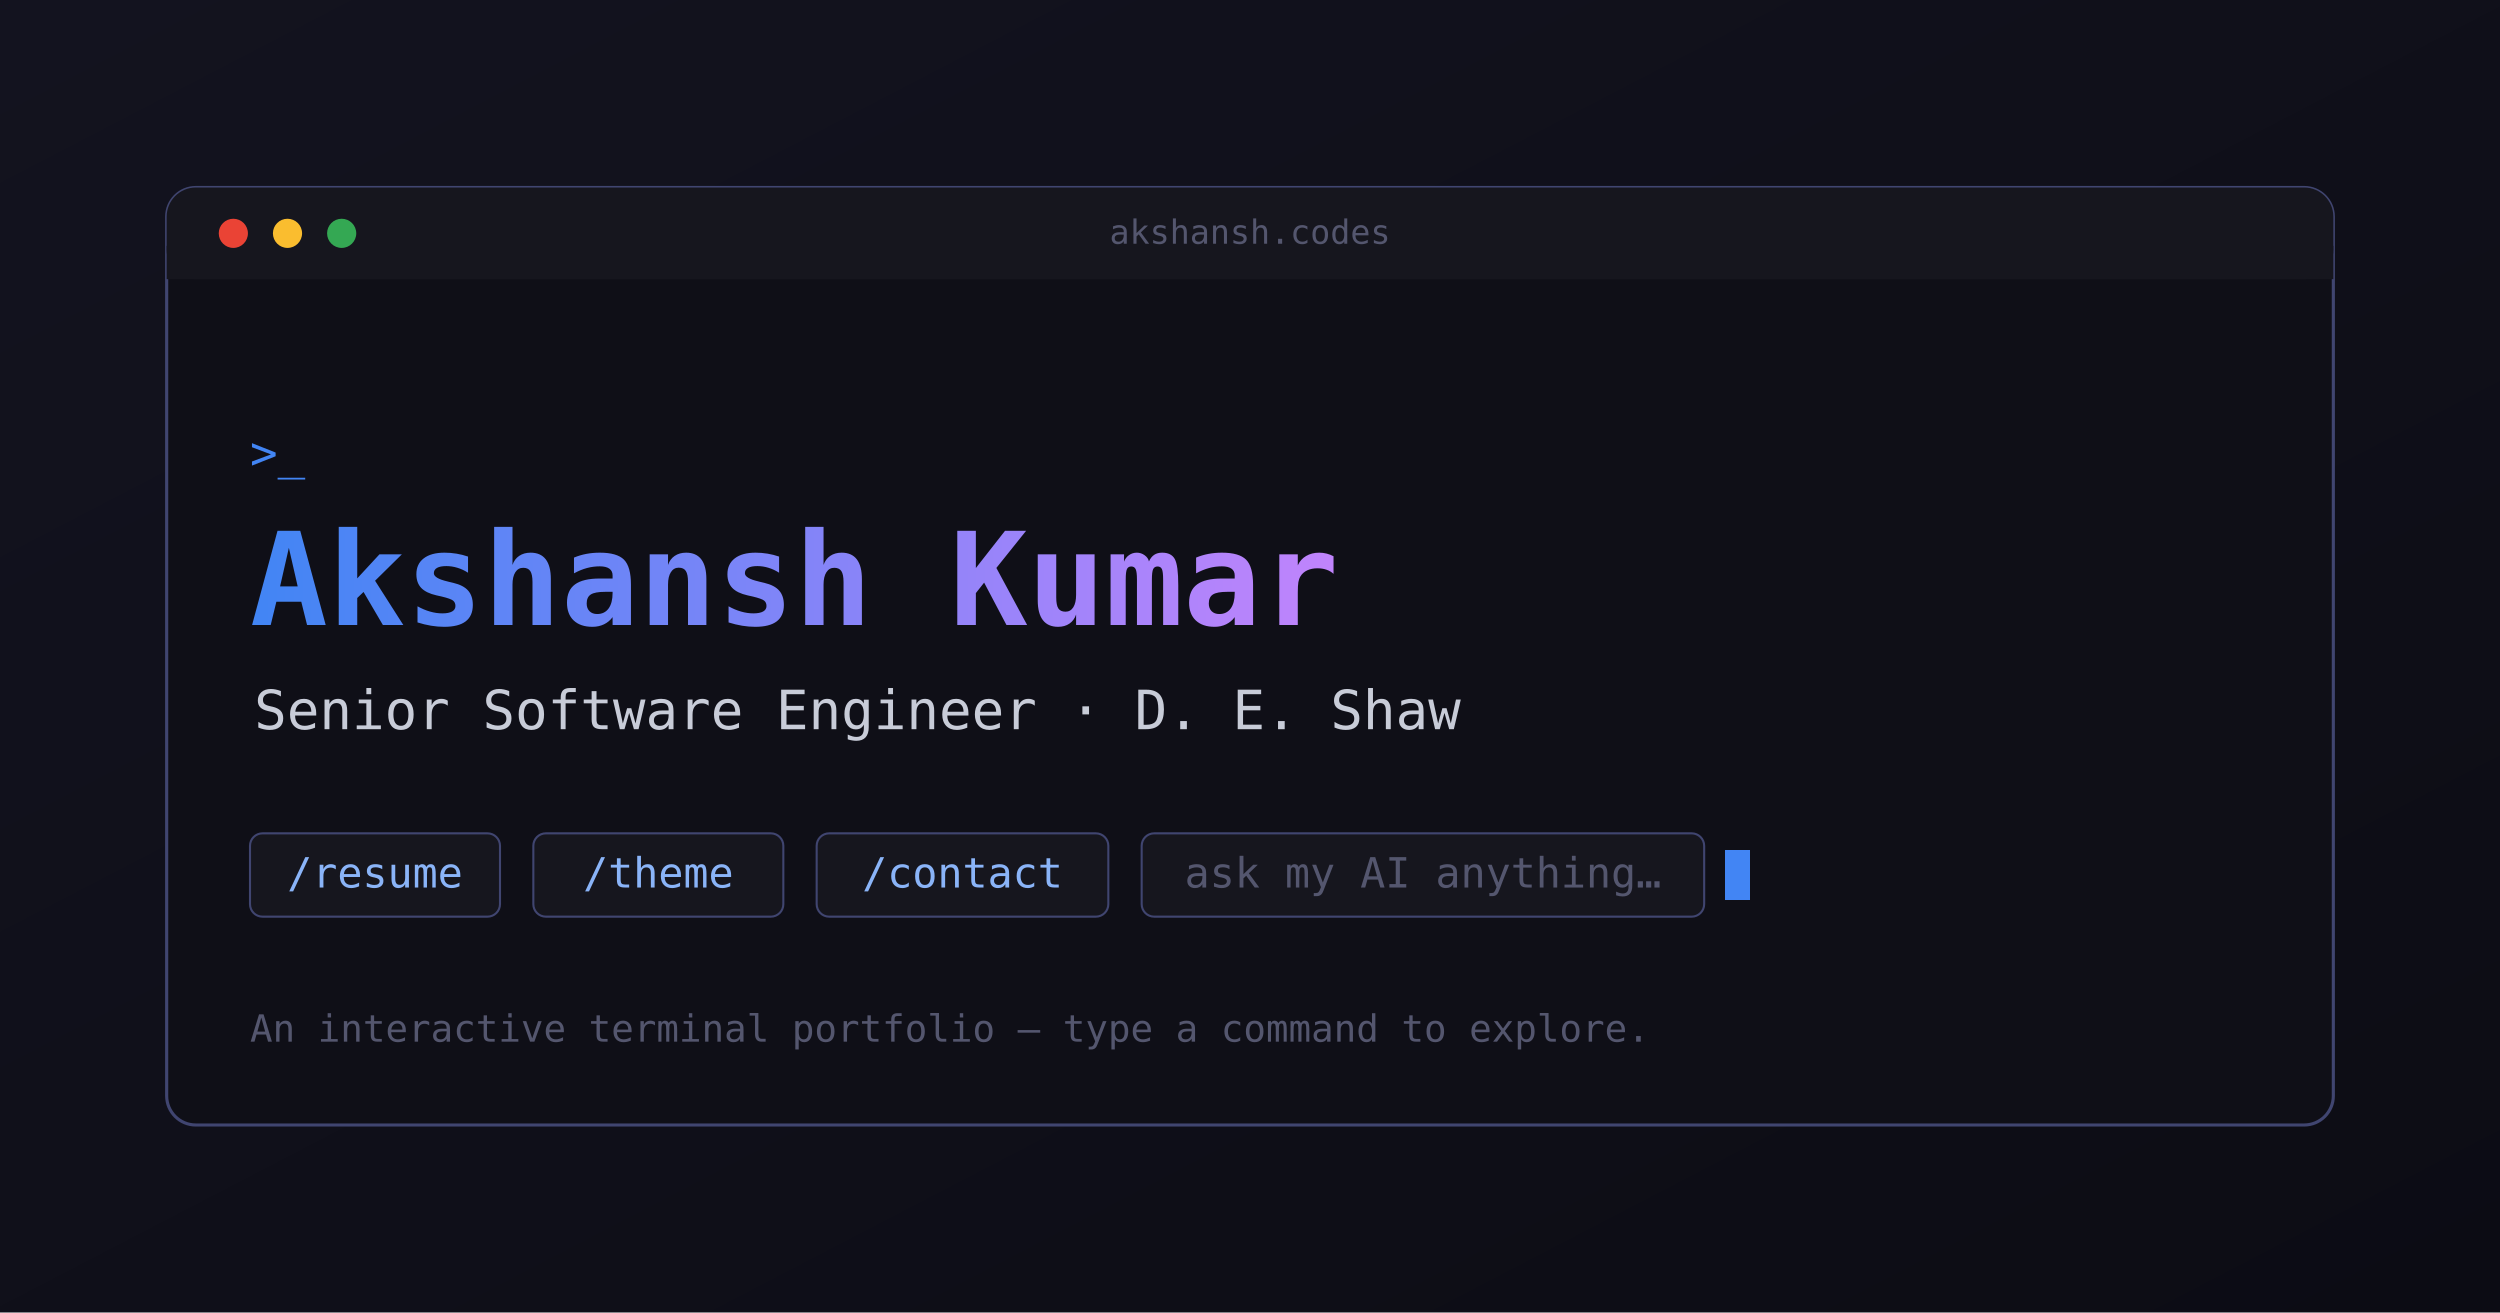
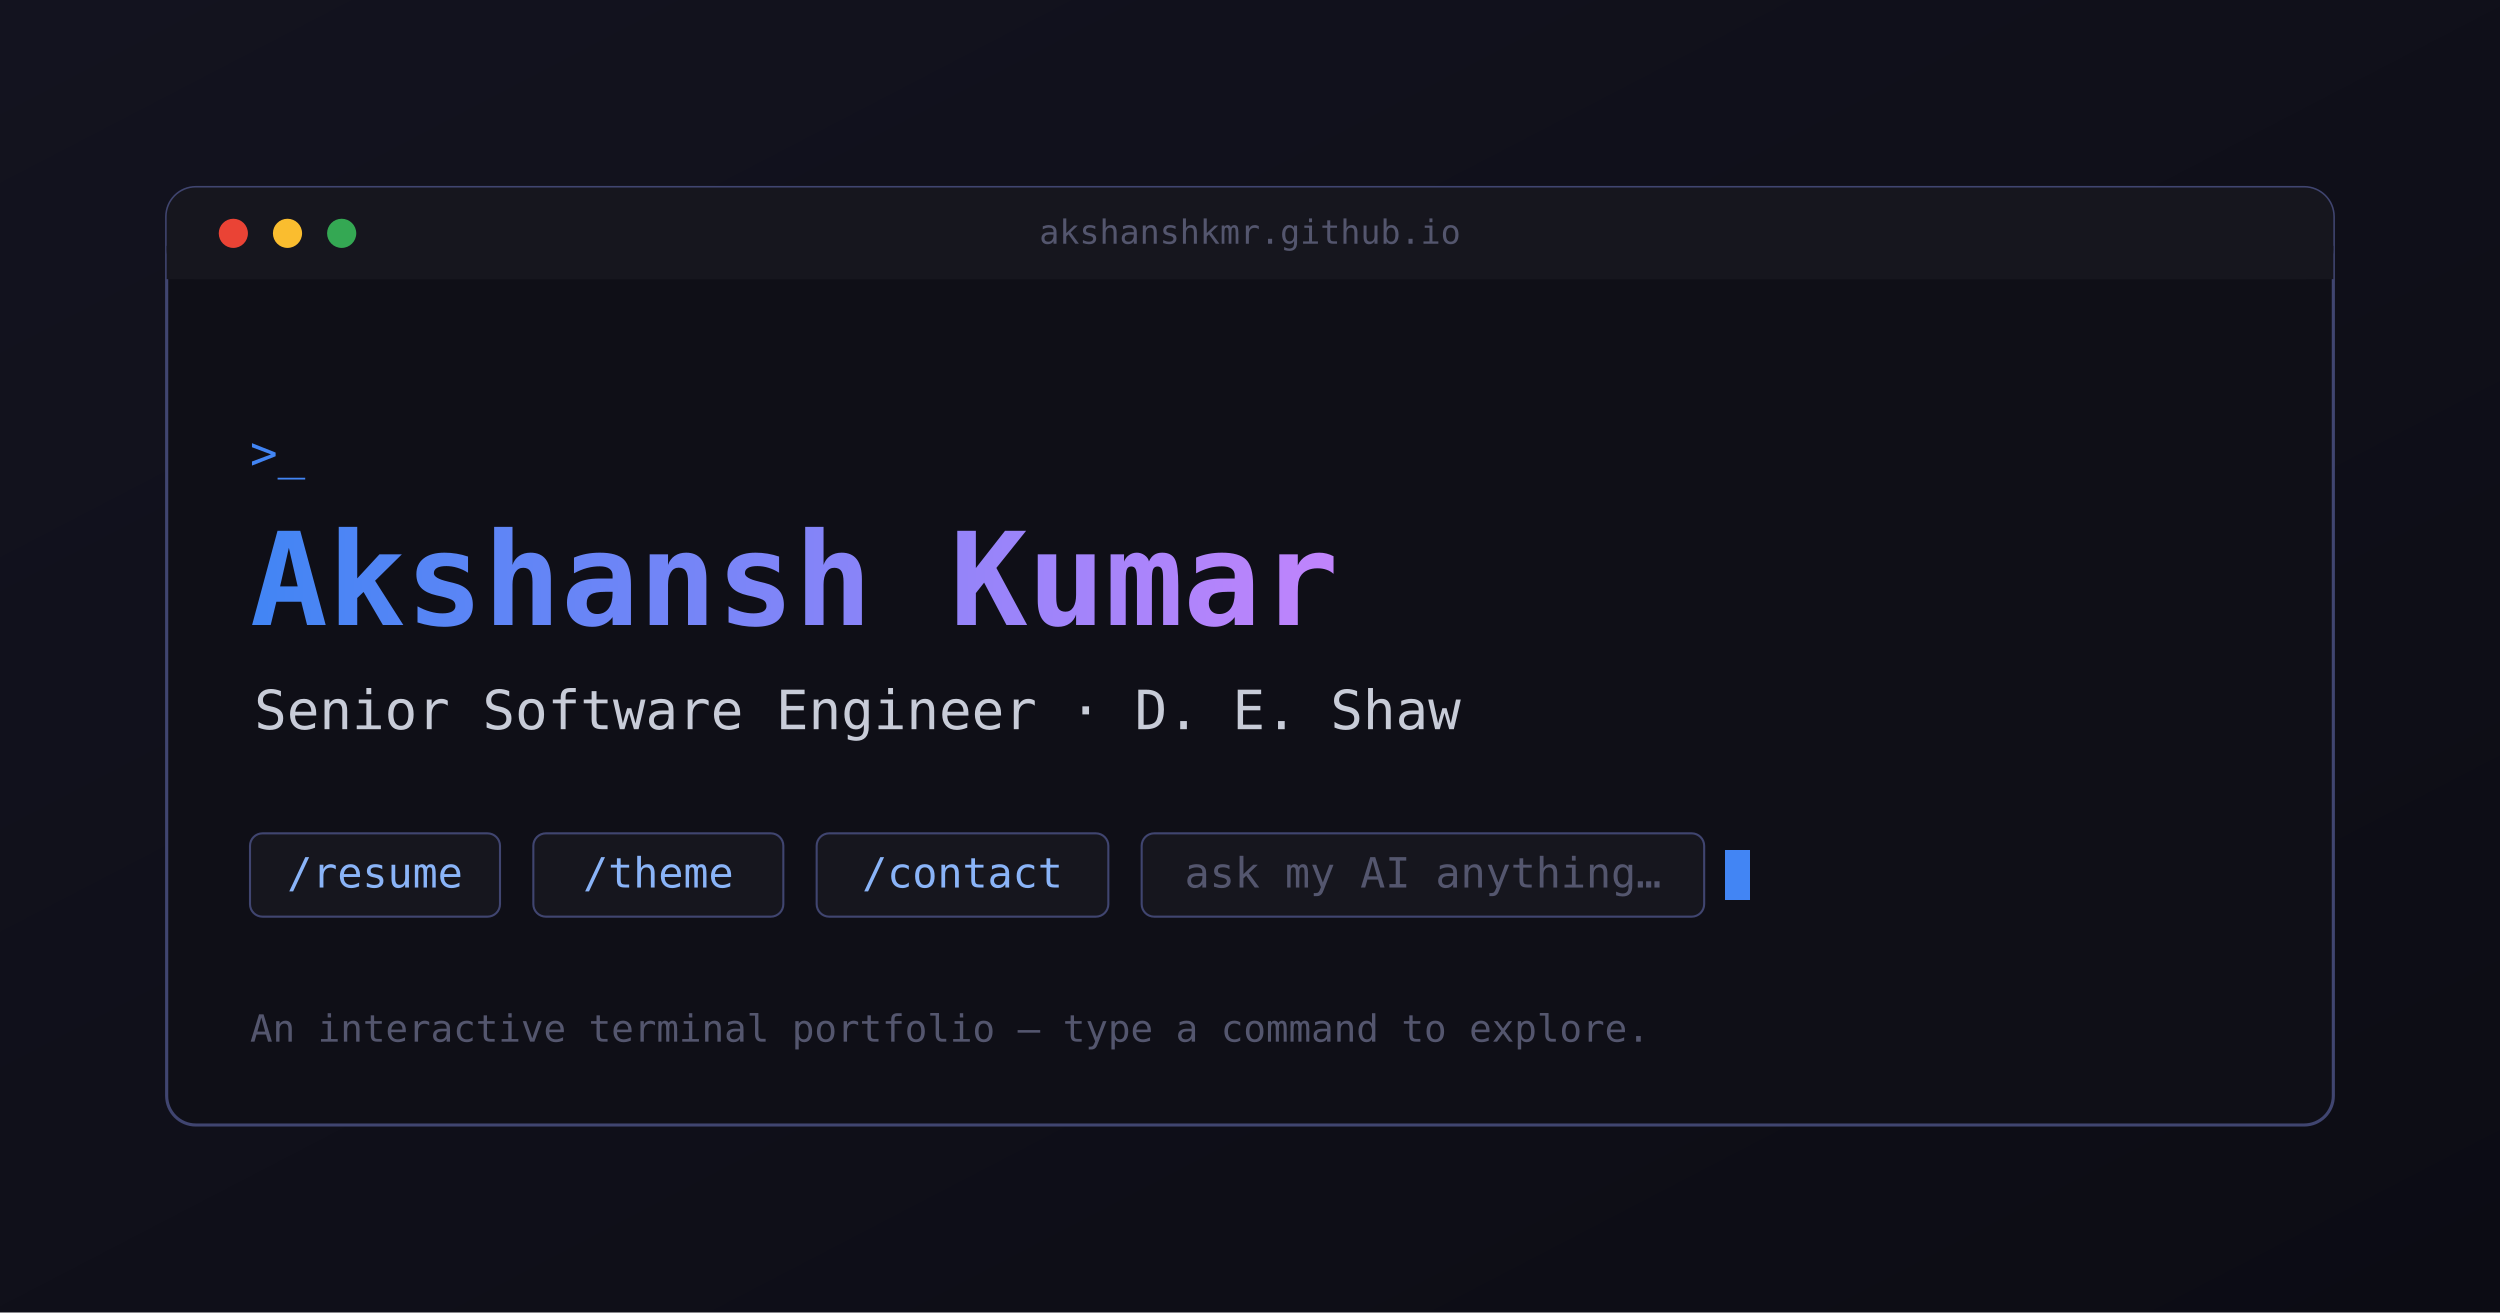
<svg xmlns="http://www.w3.org/2000/svg" width="1200" height="630" viewBox="0 0 1200 630">
  <defs>
    <linearGradient id="accent" x1="0" y1="0" x2="1" y2="0">
      <stop offset="0" stop-color="#4285F4" />
      <stop offset="1" stop-color="#c084fc" />
    </linearGradient>
    <linearGradient id="bg" x1="0" y1="0" x2="1" y2="1">
      <stop offset="0" stop-color="#13131f" />
      <stop offset="1" stop-color="#0c0c14" />
    </linearGradient>
  </defs>
  <rect width="1200" height="630" fill="url(#bg)" />
  <rect width="1200" height="630" fill="none" />
  <rect x="80" y="90" width="1040" height="450" rx="14" fill="#0f0f17" stroke="#404570" stroke-width="1.5" />
  <rect x="80" y="90" width="1040" height="44" rx="14" fill="#16161e" />
  <rect x="80" y="118" width="1040" height="16" fill="#16161e" />
  <circle cx="112" cy="112" r="7" fill="#EA4335" />
  <circle cx="138" cy="112" r="7" fill="#fabd2f" />
  <circle cx="164" cy="112" r="7" fill="#34A853" />
-   <text x="600" y="117" font-family="'IBM Plex Mono','JetBrains Mono',monospace" font-size="16" fill="#54566e" text-anchor="middle">akshansh.codes</text>
+   <text x="600" y="117" font-family="'IBM Plex Mono','JetBrains Mono',monospace" font-size="16" fill="#54566e" text-anchor="middle">akshanshkmr.github.io</text>
  <text x="120" y="225" font-family="'IBM Plex Mono','JetBrains Mono',monospace" font-size="22" fill="#4285F4">&gt;_</text>
  <text x="120" y="300" font-family="'IBM Plex Mono','JetBrains Mono',monospace" font-size="62" font-weight="700" fill="url(#accent)">Akshansh Kumar</text>
  <text x="122" y="350" font-family="'IBM Plex Mono','JetBrains Mono',monospace" font-size="26" fill="#c8ccd8">Senior Software Engineer · D. E. Shaw</text>
  <g font-family="'IBM Plex Mono','JetBrains Mono',monospace" font-size="20">
    <rect x="120" y="400" width="120" height="40" rx="6" fill="#16161e" stroke="#404570" />
    <text x="180" y="426" fill="#8ab4f8" text-anchor="middle">/resume</text>
    <rect x="256" y="400" width="120" height="40" rx="6" fill="#16161e" stroke="#404570" />
    <text x="316" y="426" fill="#8ab4f8" text-anchor="middle">/theme</text>
    <rect x="392" y="400" width="140" height="40" rx="6" fill="#16161e" stroke="#404570" />
    <text x="462" y="426" fill="#8ab4f8" text-anchor="middle">/contact</text>
    <rect x="548" y="400" width="270" height="40" rx="6" fill="#16161e" stroke="#404570" />
    <text x="683" y="426" fill="#54566e" text-anchor="middle">ask my AI anything…</text>
  </g>
  <rect x="828" y="408" width="12" height="24" fill="#4285F4" />
  <text x="120" y="500" font-family="'IBM Plex Mono','JetBrains Mono',monospace" font-size="18" fill="#54566e">An interactive terminal portfolio — type a command to explore.</text>
</svg>
